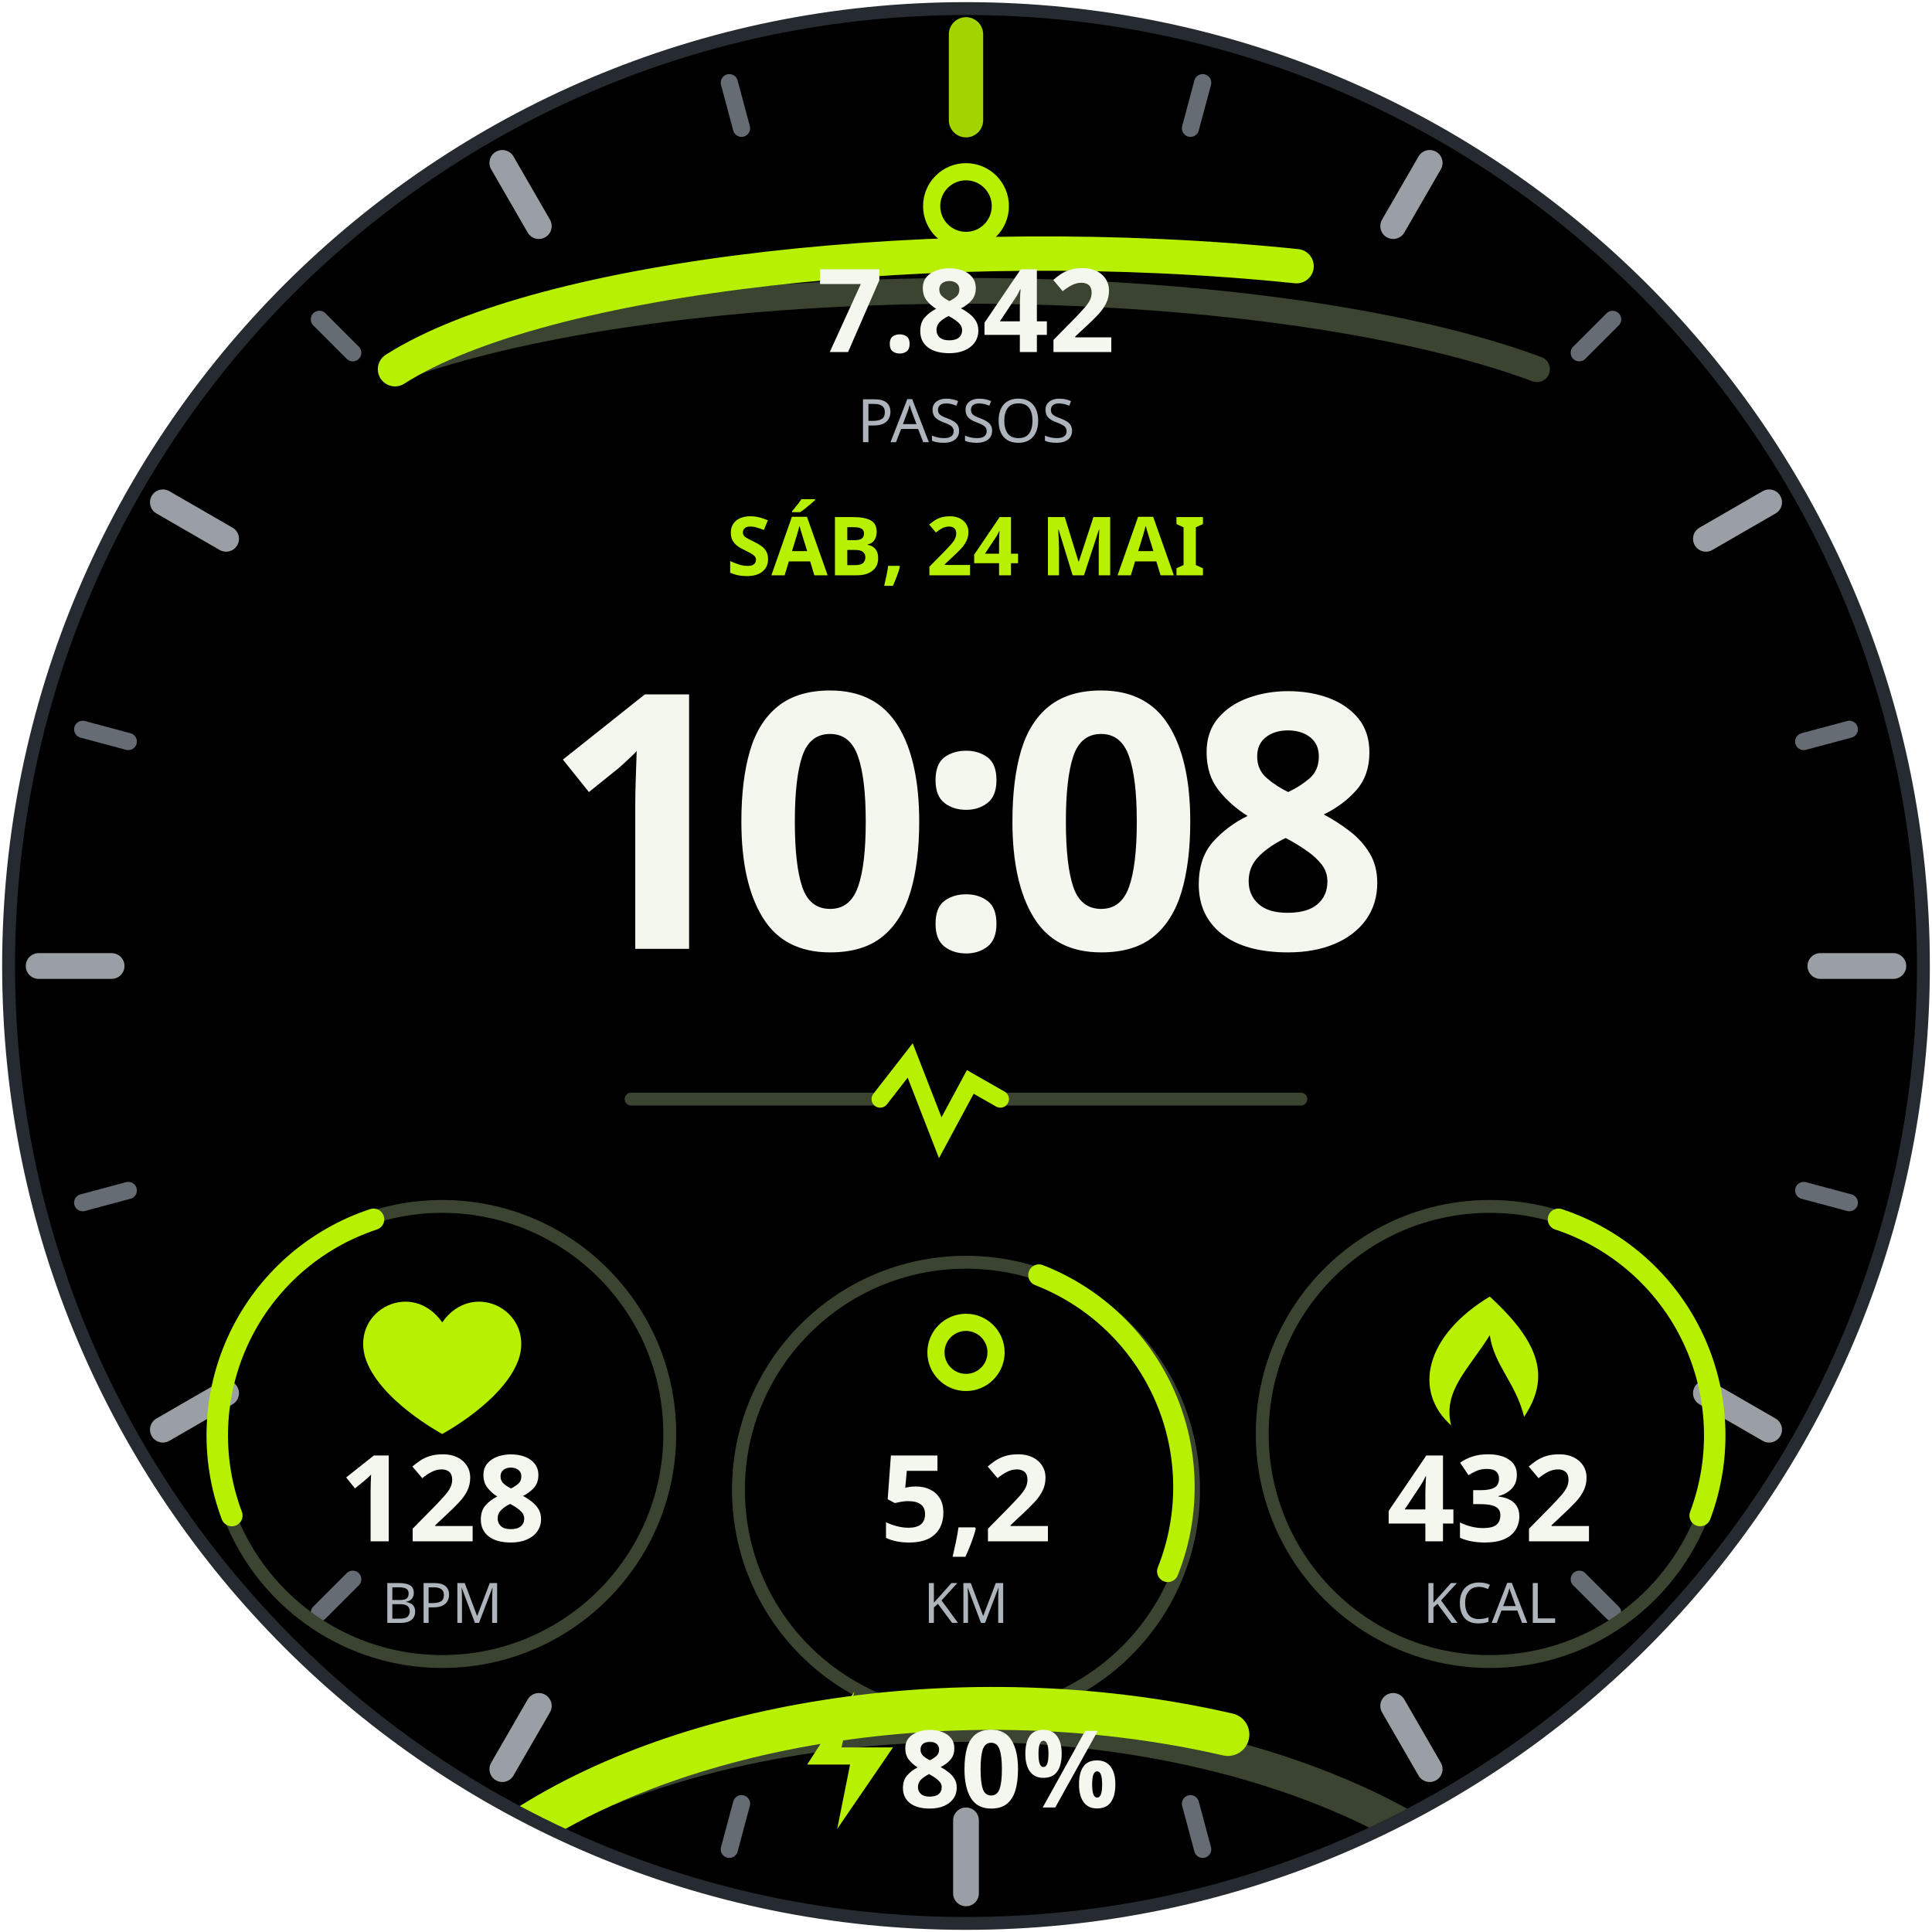
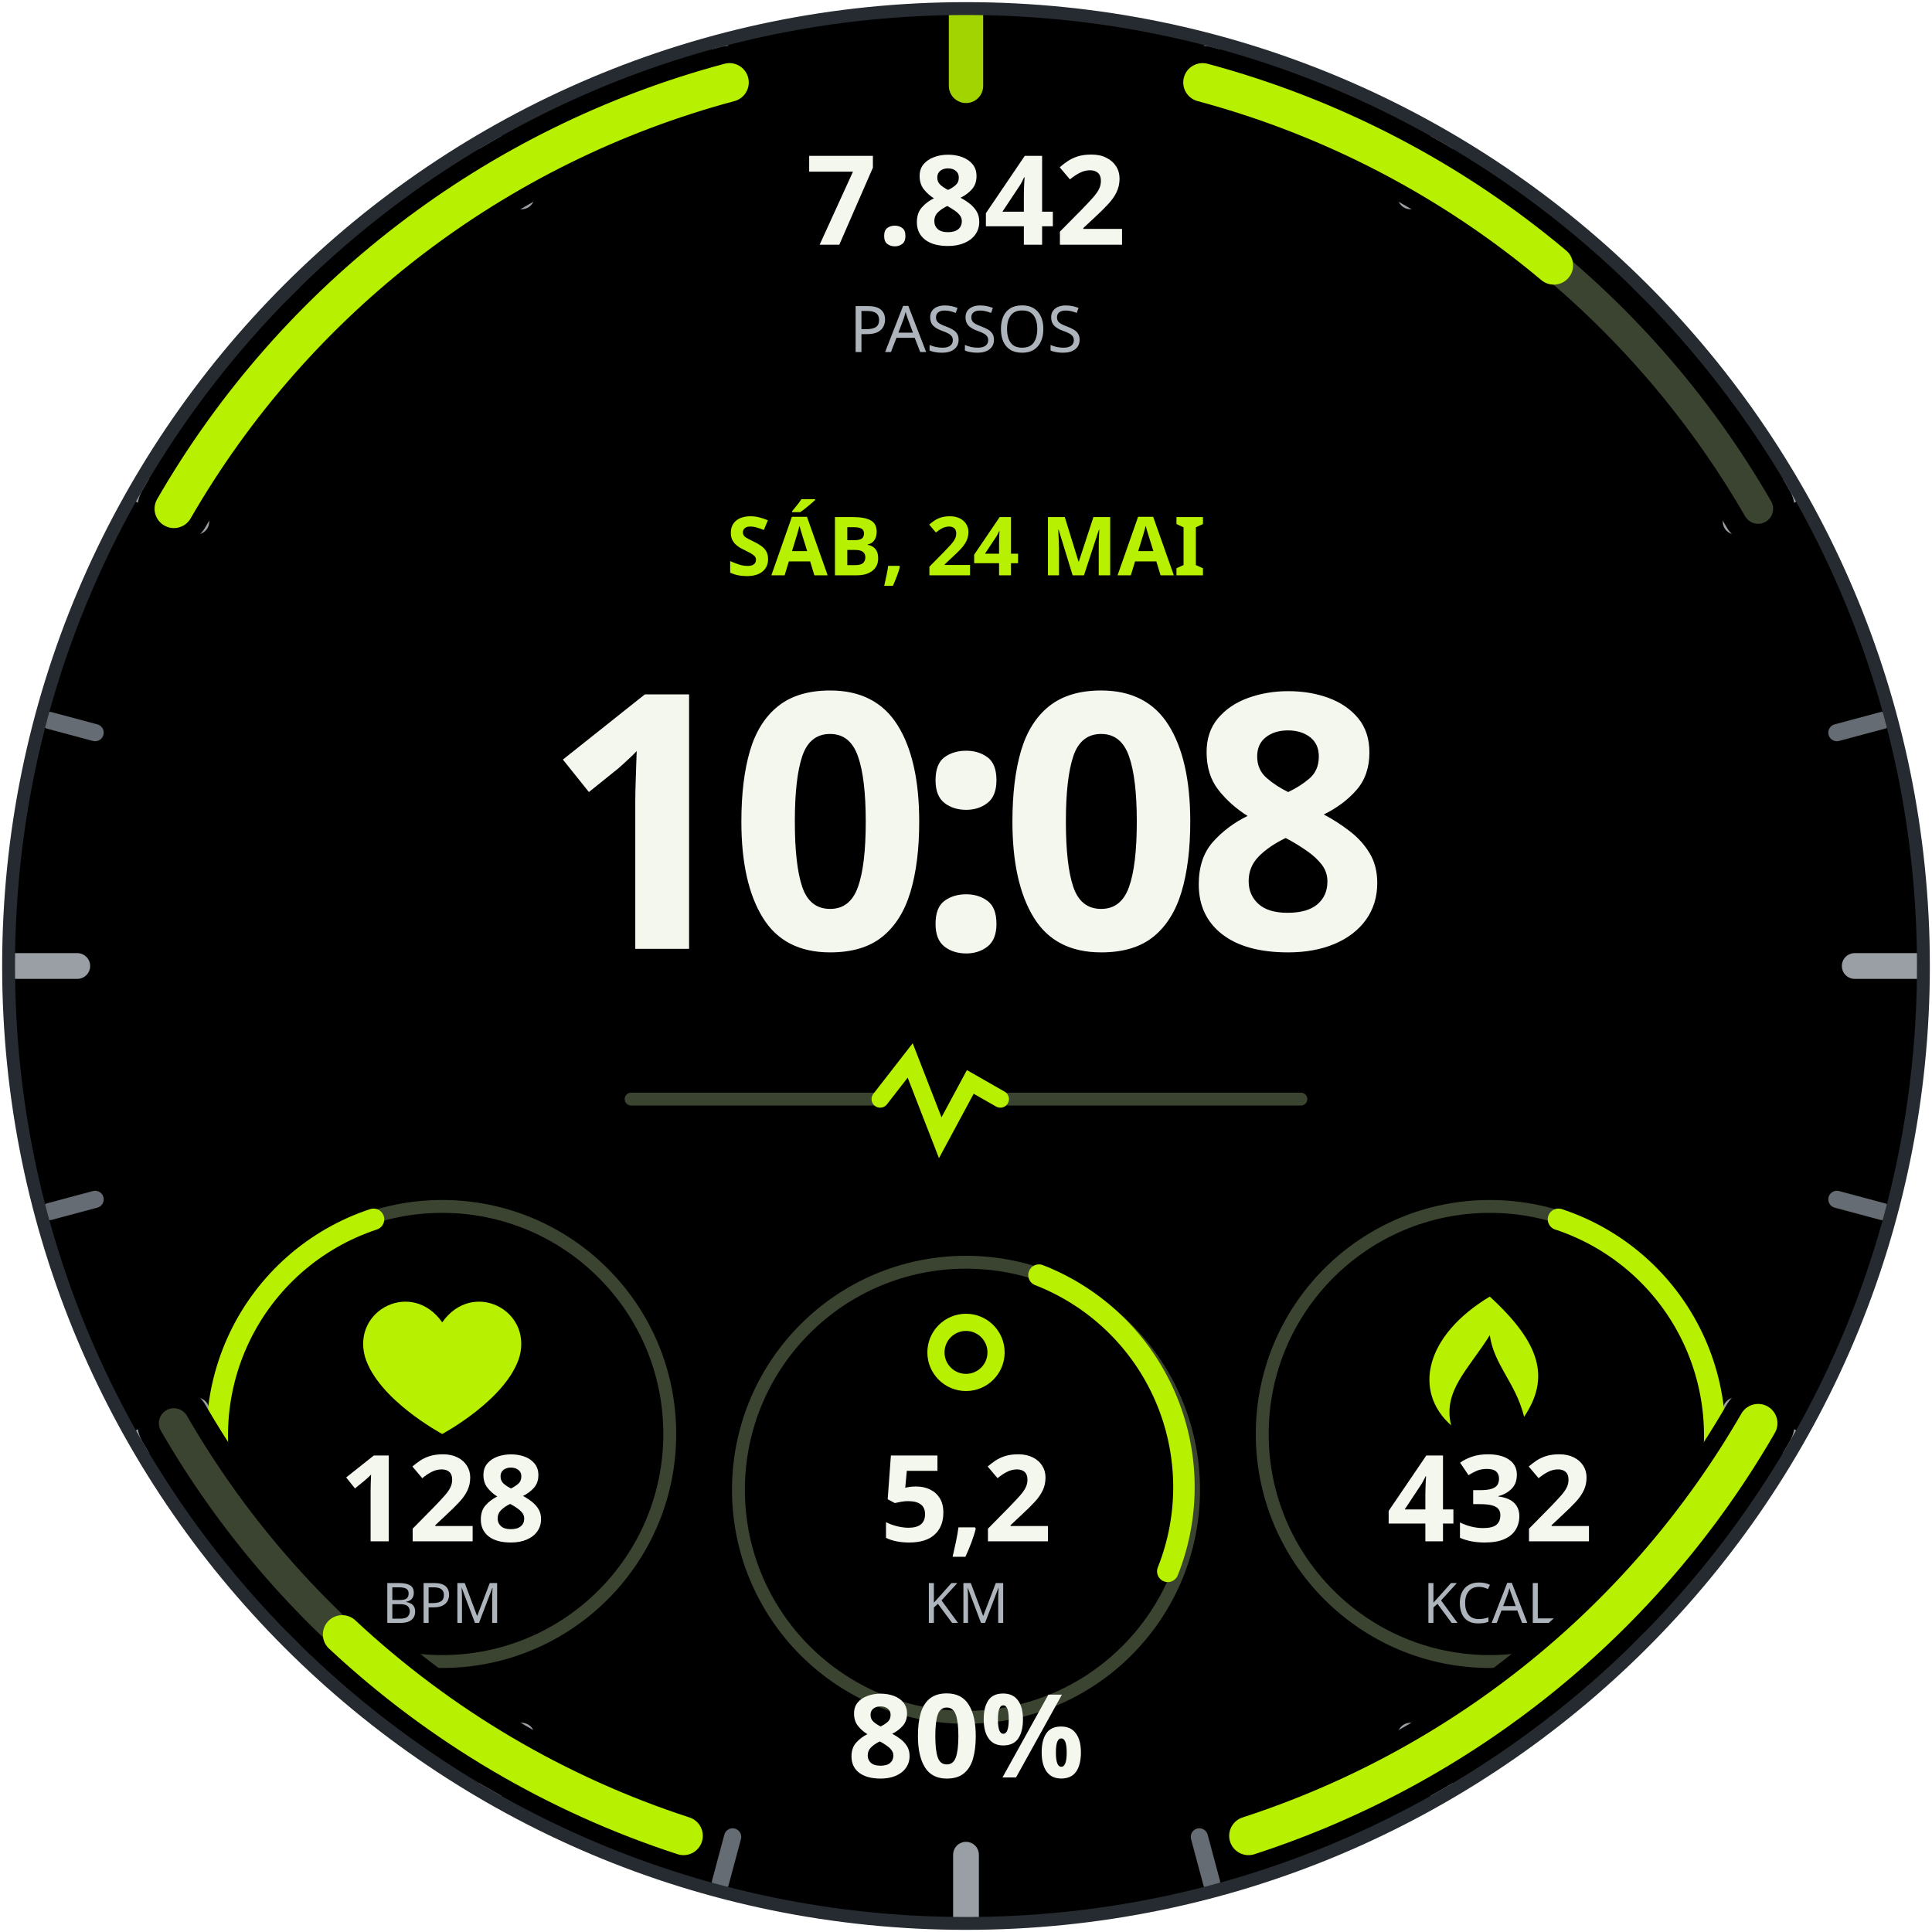
<svg xmlns="http://www.w3.org/2000/svg" width="450" height="450" viewBox="0 0 450 450">
  <defs>
    <clipPath id="dial">
      <circle cx="225" cy="225" r="224" />
    </clipPath>
-     <line id="minor" x1="225" y1="12" x2="225" y2="23" stroke="#737a82" stroke-width="4" stroke-linecap="round" />
-     <line id="major" x1="225" y1="9" x2="225" y2="26" stroke="#aeb4bb" stroke-width="6" stroke-linecap="round" />
+     <line id="minor" x1="225" y1="4" x2="225" y2="15" stroke="#737a82" stroke-width="4" stroke-linecap="round" />
+     <line id="major" x1="225" y1="2" x2="225" y2="18" stroke="#aeb4bb" stroke-width="6" stroke-linecap="round" />
  </defs>
  <g clip-path="url(#dial)">
    <rect width="450" height="450" fill="#000000" />
    <g opacity=".88">
-       <line x1="225" y1="8" x2="225" y2="28" stroke="#b7f000" stroke-width="8" stroke-linecap="round" />
+       <line x1="225" y1="1" x2="225" y2="20" stroke="#b7f000" stroke-width="8" stroke-linecap="round" />
      <use href="#minor" transform="rotate(15 225 225)" />
      <use href="#major" transform="rotate(30 225 225)" />
      <use href="#minor" transform="rotate(45 225 225)" />
      <use href="#major" transform="rotate(60 225 225)" />
      <use href="#minor" transform="rotate(75 225 225)" />
      <use href="#major" transform="rotate(90 225 225)" />
      <use href="#minor" transform="rotate(105 225 225)" />
      <use href="#major" transform="rotate(120 225 225)" />
      <use href="#minor" transform="rotate(135 225 225)" />
      <use href="#major" transform="rotate(150 225 225)" />
      <use href="#minor" transform="rotate(165 225 225)" />
      <use href="#major" transform="rotate(180 225 225)" />
      <use href="#minor" transform="rotate(195 225 225)" />
      <use href="#major" transform="rotate(210 225 225)" />
      <use href="#minor" transform="rotate(225 225 225)" />
      <use href="#major" transform="rotate(240 225 225)" />
      <use href="#minor" transform="rotate(255 225 225)" />
      <use href="#major" transform="rotate(270 225 225)" />
      <use href="#minor" transform="rotate(285 225 225)" />
      <use href="#major" transform="rotate(300 225 225)" />
      <use href="#minor" transform="rotate(315 225 225)" />
      <use href="#major" transform="rotate(330 225 225)" />
      <use href="#minor" transform="rotate(345 225 225)" />
    </g>
-     <path d="M92 86 A164 44 0 0 1 358 86" fill="none" stroke="#3b4430" stroke-width="6" stroke-linecap="round" />
-     <path d="M92 86 A164 44 0 0 1 302 62" fill="none" stroke="#b7f000" stroke-width="8" stroke-linecap="round" />
-     <circle cx="225" cy="48" r="8" fill="none" stroke="#b7f000" stroke-width="4" />
-     <text x="225" y="82" text-anchor="middle" fill="#f4f7ed" font-family="sans-serif" font-size="27" font-weight="600">7.842</text>
-     <text x="225" y="103" text-anchor="middle" fill="#aeb4bb" font-family="sans-serif" font-size="14">PASSOS</text>
+     <g fill="none" stroke-linecap="round">
+       <path d="M40.5 118.5 A213 213 0 0 1 169.9 19.2" stroke="#000000" stroke-width="17" />
+       <path d="M280.1 19.2 A213 213 0 0 1 409.5 118.5" stroke="#000000" stroke-width="17" />
+       <path d="M40.5 118.5 A213 213 0 0 1 169.9 19.2" stroke="#3b4430" stroke-width="7" />
+       <path d="M280.1 19.2 A213 213 0 0 1 409.5 118.5" stroke="#3b4430" stroke-width="7" />
+       <path d="M40.5 118.5 A213 213 0 0 1 169.9 19.2" stroke="#b7f000" stroke-width="9" />
+       <path d="M280.1 19.2 A213 213 0 0 1 361.9 61.8" stroke="#b7f000" stroke-width="9" />
+     </g>
+     <text x="225" y="57" text-anchor="middle" fill="#f4f7ed" font-family="sans-serif" font-size="29" font-weight="600">7.842</text>
+     <text x="225" y="82" text-anchor="middle" fill="#aeb4bb" font-family="sans-serif" font-size="15">PASSOS</text>
    <text x="225" y="134" text-anchor="middle" fill="#b7f000" font-family="sans-serif" font-size="19" font-weight="600">SÁB, 24 MAI</text>
    <text x="225" y="221" text-anchor="middle" fill="#f4f7ed" font-family="sans-serif" font-size="83" font-weight="700" letter-spacing="-4">10:08</text>
    <g fill="none" stroke-linecap="round">
      <path d="M147 256 H205 L212 247 L219 265 L226 252 L233 256 H303" stroke="#3b4430" stroke-width="3" />
      <path d="M205 256 L212 247 L219 265 L226 252 L233 256" stroke="#b7f000" stroke-width="4" />
    </g>
    <g font-family="sans-serif" text-anchor="middle">
      <circle cx="103" cy="334" r="53" fill="none" stroke="#3b4430" stroke-width="3" />
      <path d="M54 353 A53 53 0 0 1 87 284" fill="none" stroke="#b7f000" stroke-width="5" stroke-linecap="round" />
      <path d="M103 308 C96 298 82 305 85 316 C88 326 103 334 103 334 C103 334 118 326 121 316 C124 305 110 298 103 308Z" fill="#b7f000" />
      <text x="103" y="359" fill="#f4f7ed" font-size="28" font-weight="600">128</text>
      <text x="103" y="378" fill="#aeb4bb" font-size="13">BPM</text>
      <circle cx="225" cy="347" r="53" fill="none" stroke="#3b4430" stroke-width="3" />
      <path d="M242 297 A53 53 0 0 1 272 366" fill="none" stroke="#b7f000" stroke-width="5" stroke-linecap="round" />
      <circle cx="225" cy="315" r="7" fill="none" stroke="#b7f000" stroke-width="4" />
      <text x="225" y="359" fill="#f4f7ed" font-size="28" font-weight="600">5,2</text>
      <text x="225" y="378" fill="#aeb4bb" font-size="13">KM</text>
      <circle cx="347" cy="334" r="53" fill="none" stroke="#3b4430" stroke-width="3" />
      <path d="M363 284 A53 53 0 0 1 396 353" fill="none" stroke="#b7f000" stroke-width="5" stroke-linecap="round" />
      <path d="M347 302 C359 313 361 321 355 330 C353 322 348 318 347 311 C342 319 336 324 338 332 C329 324 332 311 347 302Z" fill="#b7f000" />
      <text x="347" y="359" fill="#f4f7ed" font-size="28" font-weight="600">432</text>
      <text x="347" y="378" fill="#aeb4bb" font-size="13">KCAL</text>
    </g>
-     <path d="M122 426 A145 82 0 0 1 328 426" fill="none" stroke="#3b4430" stroke-width="8" stroke-linecap="round" />
-     <path d="M122 426 A145 82 0 0 1 286 404" fill="none" stroke="#b7f000" stroke-width="10" stroke-linecap="round" />
-     <path d="M188 411 L199 394 L196 407 H208 L195 426 L198 411Z" fill="#b7f000" />
-     <text x="235" y="421" text-anchor="middle" fill="#f4f7ed" font-family="sans-serif" font-size="25" font-weight="600">80%</text>
+     <g fill="none" stroke-linecap="round">
+       <path d="M409.5 331.5 A213 213 0 0 1 290.8 427.6" stroke="#000000" stroke-width="17" />
+       <path d="M159.2 427.6 A213 213 0 0 1 40.5 331.5" stroke="#000000" stroke-width="17" />
+       <path d="M409.5 331.5 A213 213 0 0 1 290.8 427.6" stroke="#3b4430" stroke-width="7" />
+       <path d="M159.2 427.6 A213 213 0 0 1 40.5 331.5" stroke="#3b4430" stroke-width="7" />
+       <path d="M409.5 331.5 A213 213 0 0 1 290.8 427.6" stroke="#b7f000" stroke-width="9" />
+       <path d="M159.2 427.6 A213 213 0 0 1 79.7 380.7" stroke="#b7f000" stroke-width="9" />
+     </g>
+     <text x="225" y="414" text-anchor="middle" fill="#f4f7ed" font-family="sans-serif" font-size="27" font-weight="600">80%</text>
  </g>
  <circle cx="225" cy="225" r="223" fill="none" stroke="#252b30" stroke-width="3" />
</svg>
